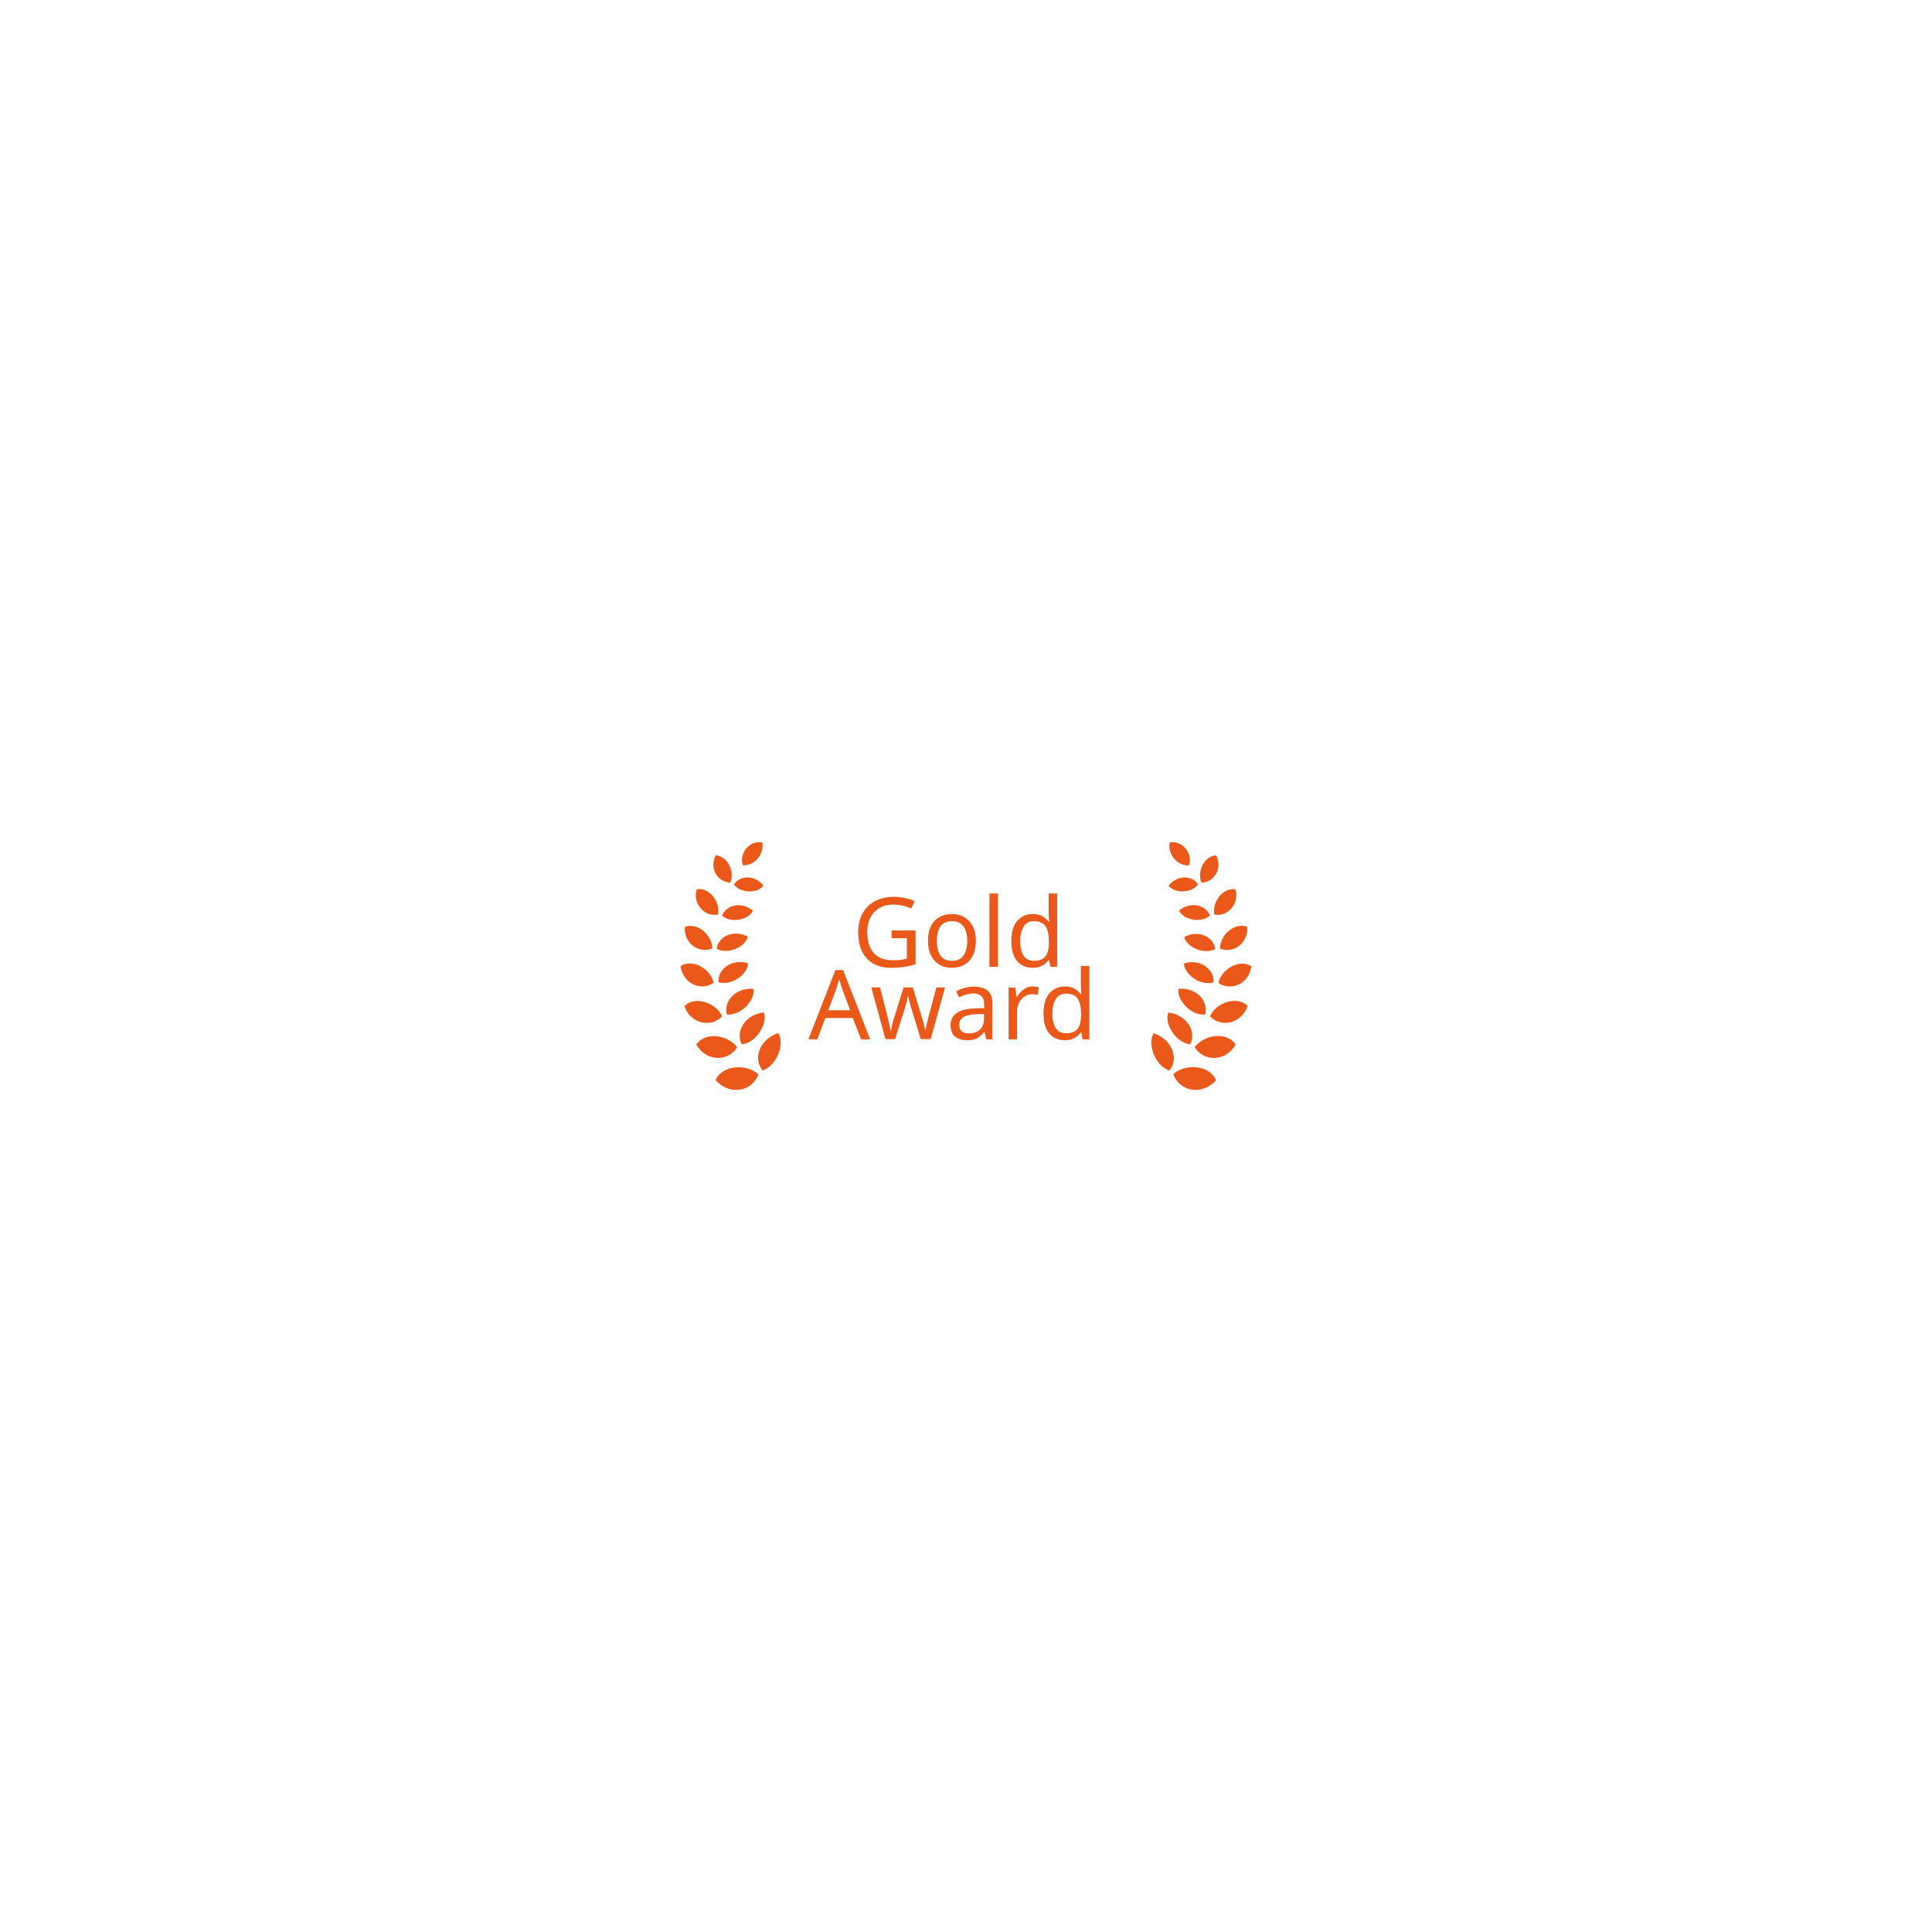
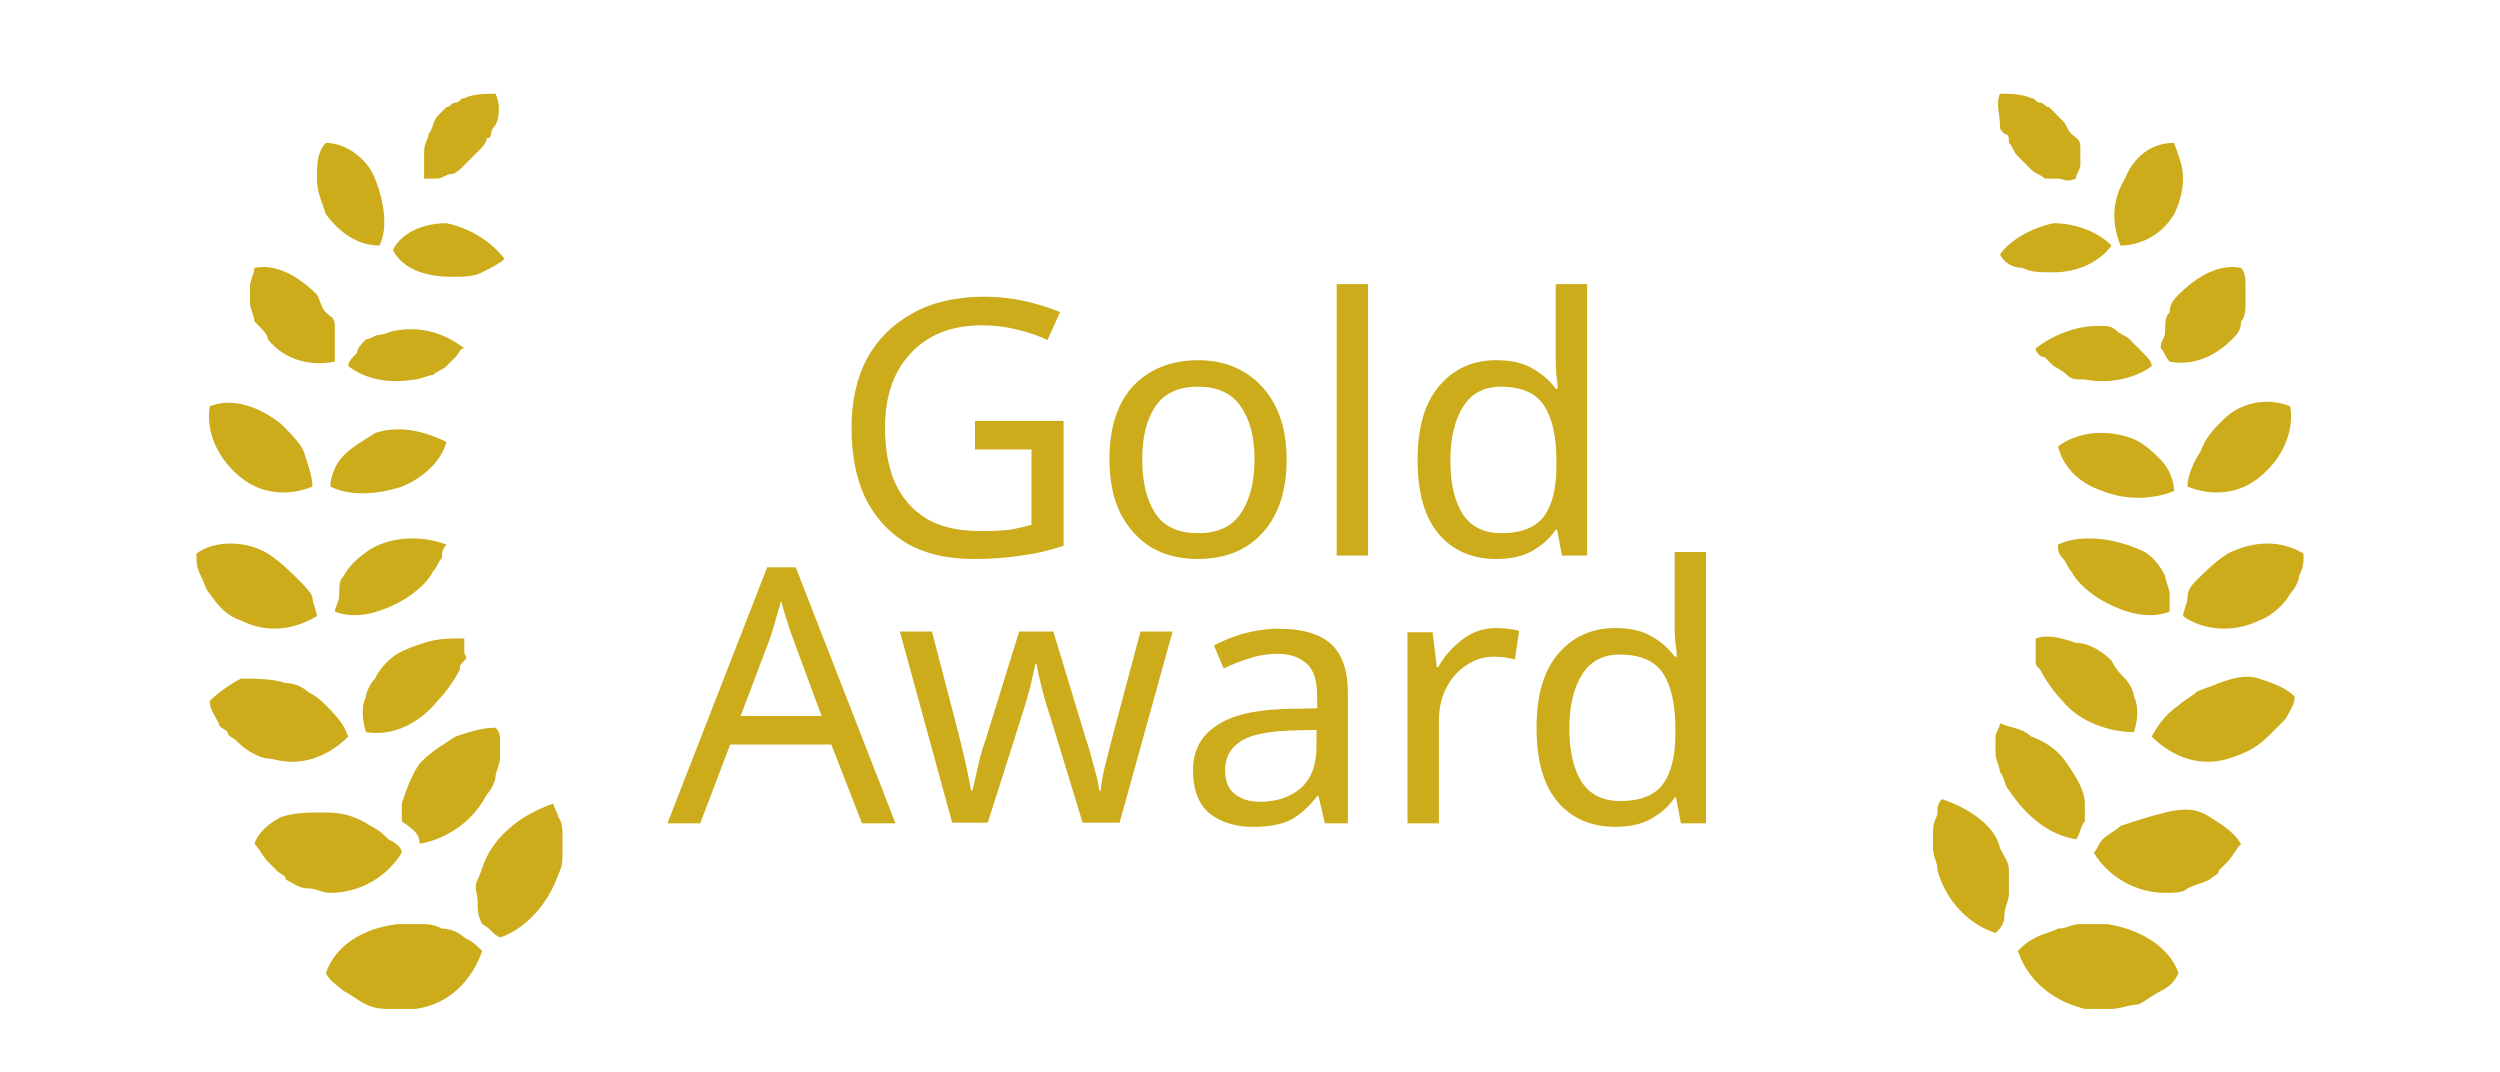
- <svg xmlns="http://www.w3.org/2000/svg" id="uuid-1e9df814-8cd2-4531-b930-a1afb6f8f047" viewBox="0 0 160 160">
-   <defs>
-     <style>.uuid-57440bbd-ab37-4989-b45d-6a0cec631434,.uuid-e08fa76e-91c8-4948-a17e-08165e1ec791{fill:#eb591a;}.uuid-e08fa76e-91c8-4948-a17e-08165e1ec791{font-family:Poppins-Medium, 'Poppins Medium';font-size:8px;font-weight:500;}</style>
-   </defs>
-   <text class="uuid-e08fa76e-91c8-4948-a17e-08165e1ec791" transform="translate(70.59 80.07)">
-     <tspan x="0" y="0">Gold</tspan>
-     <tspan x="-3.64" y="6">Award</tspan>
-   </text>
-   <path class="uuid-57440bbd-ab37-4989-b45d-6a0cec631434" d="m96.78,73.35c.11.15.28.26.47.35.19.08.44.13.69.12.51,0,1-.21,1.28-.57-.23-.38-.69-.62-1.22-.58-.52.04-.97.33-1.22.68Z" />
-   <path class="uuid-57440bbd-ab37-4989-b45d-6a0cec631434" d="m99.51,73.09c.45,0,.92-.24,1.2-.72.14-.24.2-.5.2-.77,0-.27-.07-.53-.2-.76-.46.02-.89.34-1.13.82-.24.49-.26,1.01-.08,1.43Z" />
-   <path class="uuid-57440bbd-ab37-4989-b45d-6a0cec631434" d="m97.64,75.42c.04.09.1.17.17.24.07.08.15.15.24.21.09.06.2.12.32.16.12.05.24.09.37.11.54.11,1.1,0,1.46-.31-.04-.11-.09-.22-.16-.31-.07-.1-.16-.18-.26-.26-.1-.08-.21-.14-.33-.19-.12-.05-.25-.08-.39-.1-.55-.07-1.08.14-1.42.45Z" />
-   <path class="uuid-57440bbd-ab37-4989-b45d-6a0cec631434" d="m100.55,75.74c.47.09,1.02-.05,1.41-.49.1-.11.18-.23.25-.36.06-.13.11-.26.14-.4.03-.14.04-.28.04-.43,0-.14-.04-.28-.08-.41-.49-.08-1,.16-1.36.62-.09.11-.16.23-.22.36-.06.12-.11.25-.14.38-.03.13-.05.25-.05.38,0,.12,0,.25.03.36Z" />
-   <path class="uuid-57440bbd-ab37-4989-b45d-6a0cec631434" d="m98.07,77.6c.1.39.45.76.99.99.54.23,1.14.24,1.58,0-.04-.25-.13-.49-.31-.69-.18-.2-.4-.36-.69-.46-.56-.19-1.15-.08-1.57.17Z" />
-   <path class="uuid-57440bbd-ab37-4989-b45d-6a0cec631434" d="m101.02,78.55c.47.2,1.07.17,1.57-.2.5-.37.76-1,.7-1.6-.49-.19-1.08-.05-1.54.35-.23.2-.42.44-.53.68-.11.25-.19.51-.19.76Z" />
-   <path class="uuid-57440bbd-ab37-4989-b45d-6a0cec631434" d="m98.05,79.79c0,.11.02.21.06.32.04.11.09.21.16.32.13.21.33.41.59.59.5.35,1.12.49,1.64.33.01-.13,0-.26-.03-.4-.03-.13-.07-.26-.14-.38-.14-.24-.35-.46-.61-.62-.55-.32-1.18-.32-1.67-.16Z" />
-   <path class="uuid-57440bbd-ab37-4989-b45d-6a0cec631434" d="m100.9,81.4c.44.31,1.06.41,1.67.14.3-.14.55-.36.73-.62.09-.13.16-.28.22-.43.05-.15.1-.31.11-.47-.47-.3-1.11-.28-1.67.04-.29.16-.53.37-.7.6-.09.12-.17.24-.23.36-.06.13-.1.26-.13.39Z" />
-   <path class="uuid-57440bbd-ab37-4989-b45d-6a0cec631434" d="m97.6,81.9c-.02.11-.02.22,0,.34,0,.06.02.12.04.18.02.06.03.12.06.18.09.24.27.49.48.72.45.47,1.05.75,1.62.7.09-.26.07-.56-.01-.84-.04-.14-.11-.28-.19-.41-.08-.13-.19-.25-.31-.36-.24-.22-.54-.36-.83-.45-.29-.08-.59-.1-.86-.07Z" />
-   <path class="uuid-57440bbd-ab37-4989-b45d-6a0cec631434" d="m100.2,84.16c.39.41,1.01.66,1.69.5.35-.08.64-.25.89-.49.06-.06.12-.12.18-.19.05-.07.1-.14.15-.21.09-.15.16-.3.21-.47-.21-.21-.49-.34-.78-.39-.3-.05-.62-.02-.95.08-.16.05-.32.12-.46.2-.14.08-.27.17-.39.27-.24.2-.41.44-.53.7Z" />
-   <path class="uuid-57440bbd-ab37-4989-b45d-6a0cec631434" d="m96.75,83.85c-.04.11-.06.22-.07.34,0,.03,0,.06,0,.09,0,.03,0,.06,0,.09,0,.06.01.13.02.2.02.13.07.27.13.42.05.14.13.28.22.43.36.58.93,1,1.51,1.07.07-.13.12-.27.15-.41.03-.15.03-.3.02-.45-.02-.3-.15-.62-.36-.89-.21-.28-.47-.48-.76-.63-.28-.15-.58-.23-.87-.25Z" />
-   <path class="uuid-57440bbd-ab37-4989-b45d-6a0cec631434" d="m98.94,86.73c.31.51.89.9,1.63.88.18,0,.37-.03.54-.09.17-.05.34-.13.49-.23.08-.05.15-.1.22-.16.04-.03.07-.06.1-.09.03-.03.06-.06.09-.1.12-.13.23-.28.32-.44-.17-.26-.42-.45-.72-.57-.3-.12-.64-.16-1-.12-.36.04-.68.15-.97.31-.14.08-.27.17-.39.27-.12.1-.23.21-.31.33Z" />
-   <path class="uuid-57440bbd-ab37-4989-b45d-6a0cec631434" d="m95.54,85.56c-.06.1-.11.21-.14.34-.03.12-.05.25-.05.4,0,.14.02.3.04.45.03.16.07.32.13.49.25.67.74,1.23,1.32,1.42.1-.12.18-.25.24-.39.06-.14.1-.3.12-.46.02-.16.02-.32-.02-.49-.03-.17-.08-.34-.16-.5-.31-.65-.91-1.08-1.49-1.25Z" />
-   <path class="uuid-57440bbd-ab37-4989-b45d-6a0cec631434" d="m97.17,88.97c.21.59.72,1.12,1.48,1.26.19.03.38.04.57.02.19-.02.37-.07.55-.13.18-.07.35-.16.51-.27.15-.11.3-.24.42-.39-.24-.61-.87-1-1.63-1.07-.19-.02-.37-.02-.55,0-.18.02-.35.05-.52.1-.16.05-.31.12-.46.2-.14.08-.28.17-.39.27Z" />
-   <path class="uuid-57440bbd-ab37-4989-b45d-6a0cec631434" d="m98.46,71.66c.04-.1.07-.22.08-.33.01-.12,0-.24-.02-.36-.02-.12-.06-.24-.12-.36-.05-.12-.12-.24-.22-.34-.09-.11-.19-.2-.29-.27-.05-.04-.11-.07-.16-.1-.06-.03-.11-.05-.17-.07-.23-.08-.47-.11-.69-.06-.05.22-.04.46.02.68.02.06.03.11.06.17.02.05.04.11.07.16.05.11.12.21.2.31.08.09.17.18.26.26.09.07.2.13.3.18.11.05.21.09.33.11.11.03.22.04.34.03Z" />
-   <path class="uuid-57440bbd-ab37-4989-b45d-6a0cec631434" d="m59.28,70.84c-.13.23-.2.49-.2.76,0,.27.06.53.2.77.28.48.76.71,1.2.72.18-.41.16-.94-.08-1.43-.24-.49-.67-.8-1.13-.82Z" />
-   <path class="uuid-57440bbd-ab37-4989-b45d-6a0cec631434" d="m60.78,73.25c.27.36.76.57,1.28.57.26,0,.5-.04.69-.12.19-.09.36-.2.47-.35-.26-.35-.7-.65-1.22-.68-.53-.04-.99.2-1.22.58Z" />
-   <path class="uuid-57440bbd-ab37-4989-b45d-6a0cec631434" d="m57.7,73.65c-.04.13-.07.27-.08.41,0,.14,0,.29.04.43.03.14.07.28.14.4.06.13.15.25.25.36.39.44.94.58,1.41.49.02-.12.03-.24.03-.36,0-.12-.02-.25-.05-.38-.03-.13-.08-.25-.14-.38-.06-.12-.13-.24-.22-.36-.36-.46-.87-.7-1.36-.62Z" />
-   <path class="uuid-57440bbd-ab37-4989-b45d-6a0cec631434" d="m59.8,75.84c.36.31.92.42,1.46.31.14-.03.26-.07.37-.11.12-.05.22-.1.32-.16.09-.06.17-.13.24-.21.07-.08.13-.16.17-.24-.34-.31-.87-.52-1.42-.45-.14.02-.27.05-.39.1-.12.05-.23.12-.33.19-.1.08-.18.16-.26.26-.07.1-.12.2-.16.31Z" />
-   <path class="uuid-57440bbd-ab37-4989-b45d-6a0cec631434" d="m56.72,76.75c-.07.6.19,1.24.7,1.6.5.37,1.1.39,1.57.2,0-.25-.07-.52-.19-.76-.12-.25-.31-.49-.53-.68-.46-.4-1.05-.54-1.54-.35Z" />
-   <path class="uuid-57440bbd-ab37-4989-b45d-6a0cec631434" d="m59.36,78.57c.44.25,1.04.24,1.58,0,.54-.23.89-.6.99-.99-.42-.25-1.01-.36-1.57-.17-.29.09-.51.26-.69.46-.18.2-.28.44-.31.69Z" />
-   <path class="uuid-57440bbd-ab37-4989-b45d-6a0cec631434" d="m56.37,80.01c0,.16.05.32.11.47.06.15.13.3.22.43.19.27.44.49.73.62.6.28,1.23.17,1.67-.14-.03-.13-.07-.26-.13-.39-.06-.13-.14-.25-.23-.36-.17-.23-.41-.44-.7-.6-.56-.32-1.2-.34-1.67-.04Z" />
-   <path class="uuid-57440bbd-ab37-4989-b45d-6a0cec631434" d="m59.5,81.34c.52.16,1.13.02,1.64-.33.26-.17.46-.38.59-.59.07-.1.13-.21.16-.32.04-.11.05-.21.06-.32-.49-.17-1.12-.16-1.67.16-.27.16-.47.37-.61.62-.07.12-.11.25-.14.38-.03.13-.04.27-.03.4Z" />
-   <path class="uuid-57440bbd-ab37-4989-b45d-6a0cec631434" d="m56.68,83.31c.05.16.12.32.21.47.04.07.09.14.15.21.05.07.11.13.18.19.25.24.55.42.89.49.68.16,1.3-.09,1.69-.5-.12-.26-.29-.5-.53-.7-.12-.1-.25-.19-.39-.27-.14-.08-.3-.15-.46-.2-.33-.1-.65-.13-.95-.08-.3.05-.57.18-.78.39Z" />
-   <path class="uuid-57440bbd-ab37-4989-b45d-6a0cec631434" d="m60.2,84.02c.56.05,1.17-.23,1.62-.7.22-.23.39-.48.48-.72.02-.06.04-.12.06-.18.02-.06.03-.12.04-.18.02-.12.02-.23,0-.34-.27-.03-.56-.01-.86.07-.29.08-.59.23-.83.45-.12.11-.22.23-.31.36-.08.13-.15.27-.19.41-.08.28-.1.58-.01.84Z" />
-   <path class="uuid-57440bbd-ab37-4989-b45d-6a0cec631434" d="m57.66,86.5c.09.16.2.31.32.44.03.03.06.07.09.1.03.03.07.06.1.09.07.06.15.11.22.16.15.1.32.18.49.23.18.05.36.08.54.09.73.02,1.32-.37,1.63-.88-.09-.12-.19-.23-.31-.33-.11-.1-.24-.19-.39-.27-.29-.15-.61-.27-.97-.31-.36-.04-.71,0-1,.12-.3.12-.55.31-.72.57Z" />
-   <path class="uuid-57440bbd-ab37-4989-b45d-6a0cec631434" d="m61.44,86.49c.59-.07,1.15-.49,1.51-1.07.09-.14.16-.29.22-.43.06-.14.1-.28.13-.42.01-.07.02-.13.02-.2,0-.03,0-.06,0-.09,0-.03,0-.06,0-.09,0-.12-.03-.24-.07-.34-.29.03-.59.11-.87.25-.29.15-.55.35-.76.63-.2.28-.33.59-.36.89-.01.15,0,.31.02.45.03.14.08.28.15.41Z" />
-   <path class="uuid-57440bbd-ab37-4989-b45d-6a0cec631434" d="m59.28,89.46c.12.15.27.28.42.39.16.11.33.2.51.27.18.07.36.12.55.13.19.02.38,0,.57-.02.76-.14,1.27-.67,1.48-1.26-.12-.11-.25-.2-.39-.27-.14-.08-.29-.15-.46-.2-.16-.05-.34-.08-.52-.1-.18-.02-.36-.02-.55,0-.76.07-1.39.46-1.63,1.07Z" />
-   <path class="uuid-57440bbd-ab37-4989-b45d-6a0cec631434" d="m63.16,88.65c.59-.2,1.07-.75,1.32-1.42.06-.17.11-.33.13-.49.03-.15.04-.31.04-.45,0-.14-.02-.27-.05-.4-.03-.12-.08-.24-.14-.34-.57.18-1.18.6-1.49,1.25-.08.16-.13.33-.16.5-.03.17-.03.33-.02.49.02.16.05.32.12.46.06.14.14.27.24.39Z" />
-   <path class="uuid-57440bbd-ab37-4989-b45d-6a0cec631434" d="m61.54,71.66c.11,0,.23,0,.34-.03.11-.02.22-.06.33-.11.11-.05.21-.11.3-.18.09-.07.18-.16.26-.26.08-.1.15-.2.2-.31.03-.05.05-.11.07-.16.02-.05.04-.11.06-.17.06-.22.07-.46.02-.68-.22-.04-.45-.02-.69.06-.06.02-.12.05-.17.07-.06.03-.11.06-.16.1-.1.08-.2.17-.29.27-.09.1-.16.22-.22.34-.05.12-.09.24-.12.36-.02.12-.03.24-.02.36.01.12.04.23.08.33Z" />
+ <svg xmlns="http://www.w3.org/2000/svg" version="1.1" id="uuid-1e9df814-8cd2-4531-b930-a1afb6f8f047" x="0px" y="0px" viewBox="0 0 56 24" style="enable-background:new 0 0 56 24;" xml:space="preserve">
+   <style type="text/css">
+ 	.st0{fill:#CCAC1A;}
+ 	.st1{font-family:'Poppins-Medium';}
+ 	.st2{font-size:8px;}
+ </style>
+   <text transform="matrix(1 0 0 1 18.59 12.4433)" class="st0 st1 st2">Gold</text>
+   <text transform="matrix(1 0 0 1 14.95 18.4433)" class="st0 st1 st2">Award</text>
+   <path class="st0" d="M44.8,5.7C44.9,5.9,45.1,6,45.3,6c0.2,0.1,0.4,0.1,0.7,0.1c0.5,0,1-0.2,1.3-0.6C47,5.2,46.5,5,46,5  C45.5,5.1,45,5.4,44.8,5.7z" />
+   <path class="st0" d="M47.5,5.5c0.4,0,0.9-0.2,1.2-0.7c0.1-0.2,0.2-0.5,0.2-0.8s-0.1-0.5-0.2-0.8c-0.5,0-0.9,0.3-1.1,0.8  C47.3,4.5,47.3,5,47.5,5.5L47.5,5.5z" />
+   <path class="st0" d="M45.6,7.8c0,0.1,0.1,0.2,0.2,0.2C45.9,8.1,46,8.2,46,8.2s0.2,0.1,0.3,0.2c0.1,0.1,0.2,0.1,0.4,0.1  c0.5,0.1,1.1,0,1.5-0.3c0-0.1-0.1-0.2-0.2-0.3c-0.1-0.1-0.2-0.2-0.3-0.3s-0.2-0.1-0.3-0.2S47.2,7.3,47,7.3C46.5,7.3,46,7.5,45.6,7.8  z" />
+   <path class="st0" d="M48.6,8.1c0.5,0.1,1-0.1,1.4-0.5c0.1-0.1,0.2-0.2,0.2-0.4c0.1-0.1,0.1-0.3,0.1-0.4s0-0.3,0-0.4s0-0.3-0.1-0.4  c-0.5-0.1-1,0.2-1.4,0.6c-0.1,0.1-0.2,0.2-0.2,0.4c-0.1,0.1-0.1,0.2-0.1,0.4s-0.1,0.2-0.1,0.4C48.5,7.9,48.5,8,48.6,8.1L48.6,8.1z" />
+   <path class="st0" d="M46.1,10c0.1,0.4,0.4,0.8,1,1c0.5,0.2,1.1,0.2,1.6,0c0-0.2-0.1-0.5-0.3-0.7S48,9.9,47.7,9.8  C47.1,9.6,46.5,9.7,46.1,10L46.1,10z" />
+   <path class="st0" d="M49,10.9c0.5,0.2,1.1,0.2,1.6-0.2s0.8-1,0.7-1.6c-0.5-0.2-1.1-0.1-1.5,0.3c-0.2,0.2-0.4,0.4-0.5,0.7  C49.1,10.4,49,10.7,49,10.9L49,10.9z" />
+   <path class="st0" d="M46.1,12.2c0,0.1,0,0.2,0.1,0.3s0.1,0.2,0.2,0.3c0.1,0.2,0.3,0.4,0.6,0.6c0.5,0.3,1.1,0.5,1.6,0.3  c0-0.1,0-0.3,0-0.4c0-0.1-0.1-0.3-0.1-0.4c-0.1-0.2-0.3-0.5-0.6-0.6C47.2,12,46.5,12,46.1,12.2z" />
+   <path class="st0" d="M48.9,13.8c0.4,0.3,1.1,0.4,1.7,0.1c0.3-0.1,0.6-0.4,0.7-0.6c0.1-0.1,0.2-0.3,0.2-0.4c0.1-0.2,0.1-0.3,0.1-0.5  c-0.5-0.3-1.1-0.3-1.7,0c-0.3,0.2-0.5,0.4-0.7,0.6c-0.1,0.1-0.2,0.2-0.2,0.4C49,13.5,48.9,13.7,48.9,13.8L48.9,13.8z" />
+   <path class="st0" d="M45.6,14.3c0,0.1,0,0.2,0,0.3s0,0.1,0,0.2c0,0.1,0,0.1,0.1,0.2c0.1,0.2,0.3,0.5,0.5,0.7  c0.4,0.5,1.1,0.7,1.6,0.7c0.1-0.3,0.1-0.6,0-0.8c0-0.1-0.1-0.3-0.2-0.4c-0.1-0.1-0.2-0.2-0.3-0.4c-0.2-0.2-0.5-0.4-0.8-0.4  C46.2,14.3,45.9,14.2,45.6,14.3L45.6,14.3z" />
+   <path class="st0" d="M48.2,16.5c0.4,0.4,1,0.7,1.7,0.5c0.3-0.1,0.6-0.2,0.9-0.5c0.1-0.1,0.1-0.1,0.2-0.2c0.1-0.1,0.1-0.1,0.2-0.2  c0.1-0.2,0.2-0.3,0.2-0.5c-0.2-0.2-0.5-0.3-0.8-0.4c-0.3-0.1-0.6,0-0.9,0.1c-0.2,0.1-0.3,0.1-0.5,0.2c-0.1,0.1-0.3,0.2-0.4,0.3  C48.5,16,48.3,16.3,48.2,16.5L48.2,16.5z" />
+   <path class="st0" d="M44.8,16.2c0,0.1-0.1,0.2-0.1,0.3v0.1v0.1c0,0.1,0,0.1,0,0.2s0.1,0.3,0.1,0.4c0.1,0.1,0.1,0.3,0.2,0.4  c0.4,0.6,0.9,1,1.5,1.1c0.1-0.1,0.1-0.3,0.2-0.4c0-0.2,0-0.3,0-0.4c0-0.3-0.2-0.6-0.4-0.9s-0.5-0.5-0.8-0.6  C45.3,16.3,45,16.3,44.8,16.2L44.8,16.2z" />
+   <path class="st0" d="M46.9,19.1c0.3,0.5,0.9,0.9,1.6,0.9c0.2,0,0.4,0,0.5-0.1c0.2-0.1,0.3-0.1,0.5-0.2c0.1-0.1,0.2-0.1,0.2-0.2  l0.1-0.1l0.1-0.1c0.1-0.1,0.2-0.3,0.3-0.4c-0.2-0.3-0.4-0.4-0.7-0.6s-0.6-0.2-1-0.1s-0.7,0.2-1,0.3c-0.1,0.1-0.3,0.2-0.4,0.3  S47,19,46.9,19.1L46.9,19.1z" />
+   <path class="st0" d="M43.5,17.9c-0.1,0.1-0.1,0.2-0.1,0.3c0,0.1-0.1,0.2-0.1,0.4c0,0.1,0,0.3,0,0.4c0,0.2,0.1,0.3,0.1,0.5  c0.2,0.7,0.7,1.2,1.3,1.4c0.1-0.1,0.2-0.2,0.2-0.4S45,20.2,45,20s0-0.3,0-0.5s-0.1-0.3-0.2-0.5C44.7,18.5,44.1,18.1,43.5,17.9  L43.5,17.9z" />
+   <path class="st0" d="M45.2,21.3c0.2,0.6,0.7,1.1,1.5,1.3c0.2,0,0.4,0,0.6,0c0.2,0,0.4-0.1,0.6-0.1c0.2-0.1,0.3-0.2,0.5-0.3  c0.2-0.1,0.3-0.2,0.4-0.4c-0.2-0.6-0.9-1-1.6-1.1c-0.2,0-0.4,0-0.6,0s-0.3,0.1-0.5,0.1c-0.2,0.1-0.3,0.1-0.5,0.2  S45.3,21.2,45.2,21.3L45.2,21.3z" />
+   <path class="st0" d="M46.5,4c0-0.1,0.1-0.2,0.1-0.3s0-0.2,0-0.4S46.5,3.1,46.4,3s-0.1-0.2-0.2-0.3c-0.1-0.1-0.2-0.2-0.3-0.3  c-0.1,0-0.1-0.1-0.2-0.1c-0.1,0-0.1-0.1-0.2-0.1c-0.2-0.1-0.5-0.1-0.7-0.1c-0.1,0.2,0,0.5,0,0.7c0,0.1,0,0.1,0.1,0.2  C45,3,45,3.1,45,3.2c0.1,0.1,0.1,0.2,0.2,0.3c0.1,0.1,0.2,0.2,0.3,0.3s0.2,0.1,0.3,0.2c0.1,0,0.2,0,0.3,0C46.2,4,46.3,4.1,46.5,4  L46.5,4z" />
+   <path class="st0" d="M7.3,3.2C7.1,3.4,7.1,3.7,7.1,4s0.1,0.5,0.2,0.8C7.6,5.2,8,5.5,8.5,5.5c0.2-0.4,0.1-1-0.1-1.5S7.7,3.2,7.3,3.2  L7.3,3.2z" />
+   <path class="st0" d="M8.8,5.6C9,6,9.5,6.2,10.1,6.2c0.3,0,0.5,0,0.7-0.1s0.4-0.2,0.5-0.3C11,5.4,10.5,5.1,10,5C9.5,5,9,5.2,8.8,5.6z  " />
+   <path class="st0" d="M5.7,6c0,0.1-0.1,0.3-0.1,0.4s0,0.3,0,0.4s0.1,0.3,0.1,0.4C5.9,7.4,6,7.5,6,7.6c0.4,0.5,1,0.6,1.5,0.5  c0-0.1,0-0.2,0-0.4s0-0.2,0-0.4S7.4,7.1,7.3,7C7.2,6.9,7.2,6.8,7.1,6.6C6.7,6.2,6.2,5.9,5.7,6L5.7,6z" />
+   <path class="st0" d="M7.8,8.2c0.4,0.3,0.9,0.4,1.5,0.3c0.1,0,0.3-0.1,0.4-0.1C9.8,8.3,9.9,8.3,10,8.2c0,0,0.1-0.1,0.2-0.2  c0.1-0.1,0.1-0.2,0.2-0.2C10,7.5,9.5,7.3,8.9,7.4c-0.1,0-0.3,0.1-0.4,0.1c-0.1,0-0.2,0.1-0.3,0.1C8.1,7.7,8,7.8,8,7.9  C7.9,8,7.8,8.1,7.8,8.2z" />
+   <path class="st0" d="M4.7,9.1c-0.1,0.6,0.2,1.2,0.7,1.6c0.5,0.4,1.1,0.4,1.6,0.2c0-0.2-0.1-0.5-0.2-0.8C6.7,9.9,6.5,9.7,6.3,9.5  C5.8,9.1,5.2,8.9,4.7,9.1L4.7,9.1z" />
+   <path class="st0" d="M7.4,10.9c0.4,0.2,1,0.2,1.6,0c0.5-0.2,0.9-0.6,1-1C9.6,9.7,9,9.5,8.4,9.7C8.1,9.9,7.9,10,7.7,10.2  S7.4,10.7,7.4,10.9L7.4,10.9z" />
+   <path class="st0" d="M4.4,12.4c0,0.2,0,0.3,0.1,0.5s0.1,0.3,0.2,0.4c0.2,0.3,0.4,0.5,0.7,0.6c0.6,0.3,1.2,0.2,1.7-0.1  c0-0.1-0.1-0.3-0.1-0.4S6.8,13.1,6.7,13c-0.2-0.2-0.4-0.4-0.7-0.6C5.5,12.1,4.8,12.1,4.4,12.4L4.4,12.4z" />
+   <path class="st0" d="M7.5,13.7c0.5,0.2,1.1,0,1.6-0.3c0.3-0.2,0.5-0.4,0.6-0.6c0.1-0.1,0.1-0.2,0.2-0.3c0-0.1,0-0.2,0.1-0.3  C9.5,12,8.8,12,8.3,12.3c-0.3,0.2-0.5,0.4-0.6,0.6c-0.1,0.1-0.1,0.2-0.1,0.4S7.5,13.6,7.5,13.7z" />
+   <path class="st0" d="M4.7,15.7c0,0.2,0.1,0.3,0.2,0.5c0,0.1,0.1,0.1,0.2,0.2c0,0.1,0.1,0.1,0.2,0.2C5.5,16.8,5.8,17,6.1,17  c0.7,0.2,1.3-0.1,1.7-0.5c-0.1-0.3-0.3-0.5-0.5-0.7c-0.1-0.1-0.2-0.2-0.4-0.3c-0.1-0.1-0.3-0.2-0.5-0.2c-0.3-0.1-0.7-0.1-1-0.1  C5.2,15.3,4.9,15.5,4.7,15.7L4.7,15.7z" />
+   <path class="st0" d="M8.2,16.4c0.6,0.1,1.2-0.2,1.6-0.7c0.2-0.2,0.4-0.5,0.5-0.7c0-0.1,0-0.1,0.1-0.2s0-0.1,0-0.2c0-0.1,0-0.2,0-0.3  c-0.3,0-0.6,0-0.9,0.1c-0.3,0.1-0.6,0.2-0.8,0.4c-0.1,0.1-0.2,0.2-0.3,0.4c-0.1,0.1-0.2,0.3-0.2,0.4C8.1,15.8,8.1,16.1,8.2,16.4  L8.2,16.4z" />
+   <path class="st0" d="M5.7,18.9C5.8,19,5.9,19.2,6,19.3l0.1,0.1l0.1,0.1c0.1,0.1,0.2,0.1,0.2,0.2c0.2,0.1,0.3,0.2,0.5,0.2  c0.2,0,0.3,0.1,0.5,0.1c0.7,0,1.3-0.4,1.6-0.9c0-0.1-0.1-0.2-0.3-0.3c-0.1-0.1-0.2-0.2-0.4-0.3c-0.3-0.2-0.6-0.3-1-0.3s-0.7,0-1,0.1  C6.1,18.4,5.8,18.6,5.7,18.9L5.7,18.9z" />
+   <path class="st0" d="M9.4,18.9c0.6-0.1,1.2-0.5,1.5-1.1c0.1-0.1,0.2-0.3,0.2-0.4s0.1-0.3,0.1-0.4s0-0.1,0-0.2v-0.1v-0.1  c0-0.1,0-0.2-0.1-0.3c-0.3,0-0.6,0.1-0.9,0.2c-0.3,0.2-0.5,0.3-0.8,0.6C9.2,17.4,9.1,17.7,9,18c0,0.2,0,0.3,0,0.4  C9.3,18.6,9.4,18.7,9.4,18.9L9.4,18.9z" />
+   <path class="st0" d="M7.3,21.8c0.1,0.2,0.3,0.3,0.4,0.4c0.2,0.1,0.3,0.2,0.5,0.3c0.2,0.1,0.4,0.1,0.5,0.1c0.2,0,0.4,0,0.6,0  c0.8-0.1,1.3-0.7,1.5-1.3c-0.1-0.1-0.2-0.2-0.4-0.3c-0.1-0.1-0.3-0.2-0.5-0.2c-0.2-0.1-0.3-0.1-0.5-0.1s-0.4,0-0.5,0  C8.1,20.8,7.5,21.2,7.3,21.8L7.3,21.8z" />
+   <path class="st0" d="M11.2,21c0.6-0.2,1.1-0.8,1.3-1.4c0.1-0.2,0.1-0.3,0.1-0.5s0-0.3,0-0.4s0-0.3-0.1-0.4c0-0.1-0.1-0.2-0.1-0.3  c-0.6,0.2-1.2,0.6-1.5,1.2c-0.1,0.2-0.1,0.3-0.2,0.5s0,0.3,0,0.5s0,0.3,0.1,0.5C11,20.8,11,20.9,11.2,21L11.2,21z" />
+   <path class="st0" d="M9.5,4c0.1,0,0.2,0,0.3,0s0.2-0.1,0.3-0.1s0.2-0.1,0.3-0.2s0.2-0.2,0.3-0.3s0.2-0.2,0.2-0.3C11,3.1,11,3,11,3  s0-0.1,0.1-0.2c0.1-0.2,0.1-0.5,0-0.7c-0.2,0-0.5,0-0.7,0.1c-0.1,0-0.1,0.1-0.2,0.1c-0.1,0-0.1,0.1-0.2,0.1c0,0-0.1,0.1-0.2,0.2  S9.7,2.9,9.6,3c0,0.1-0.1,0.2-0.1,0.4c0,0.1,0,0.2,0,0.4C9.5,4,9.5,3.9,9.5,4L9.5,4z" />
</svg>
